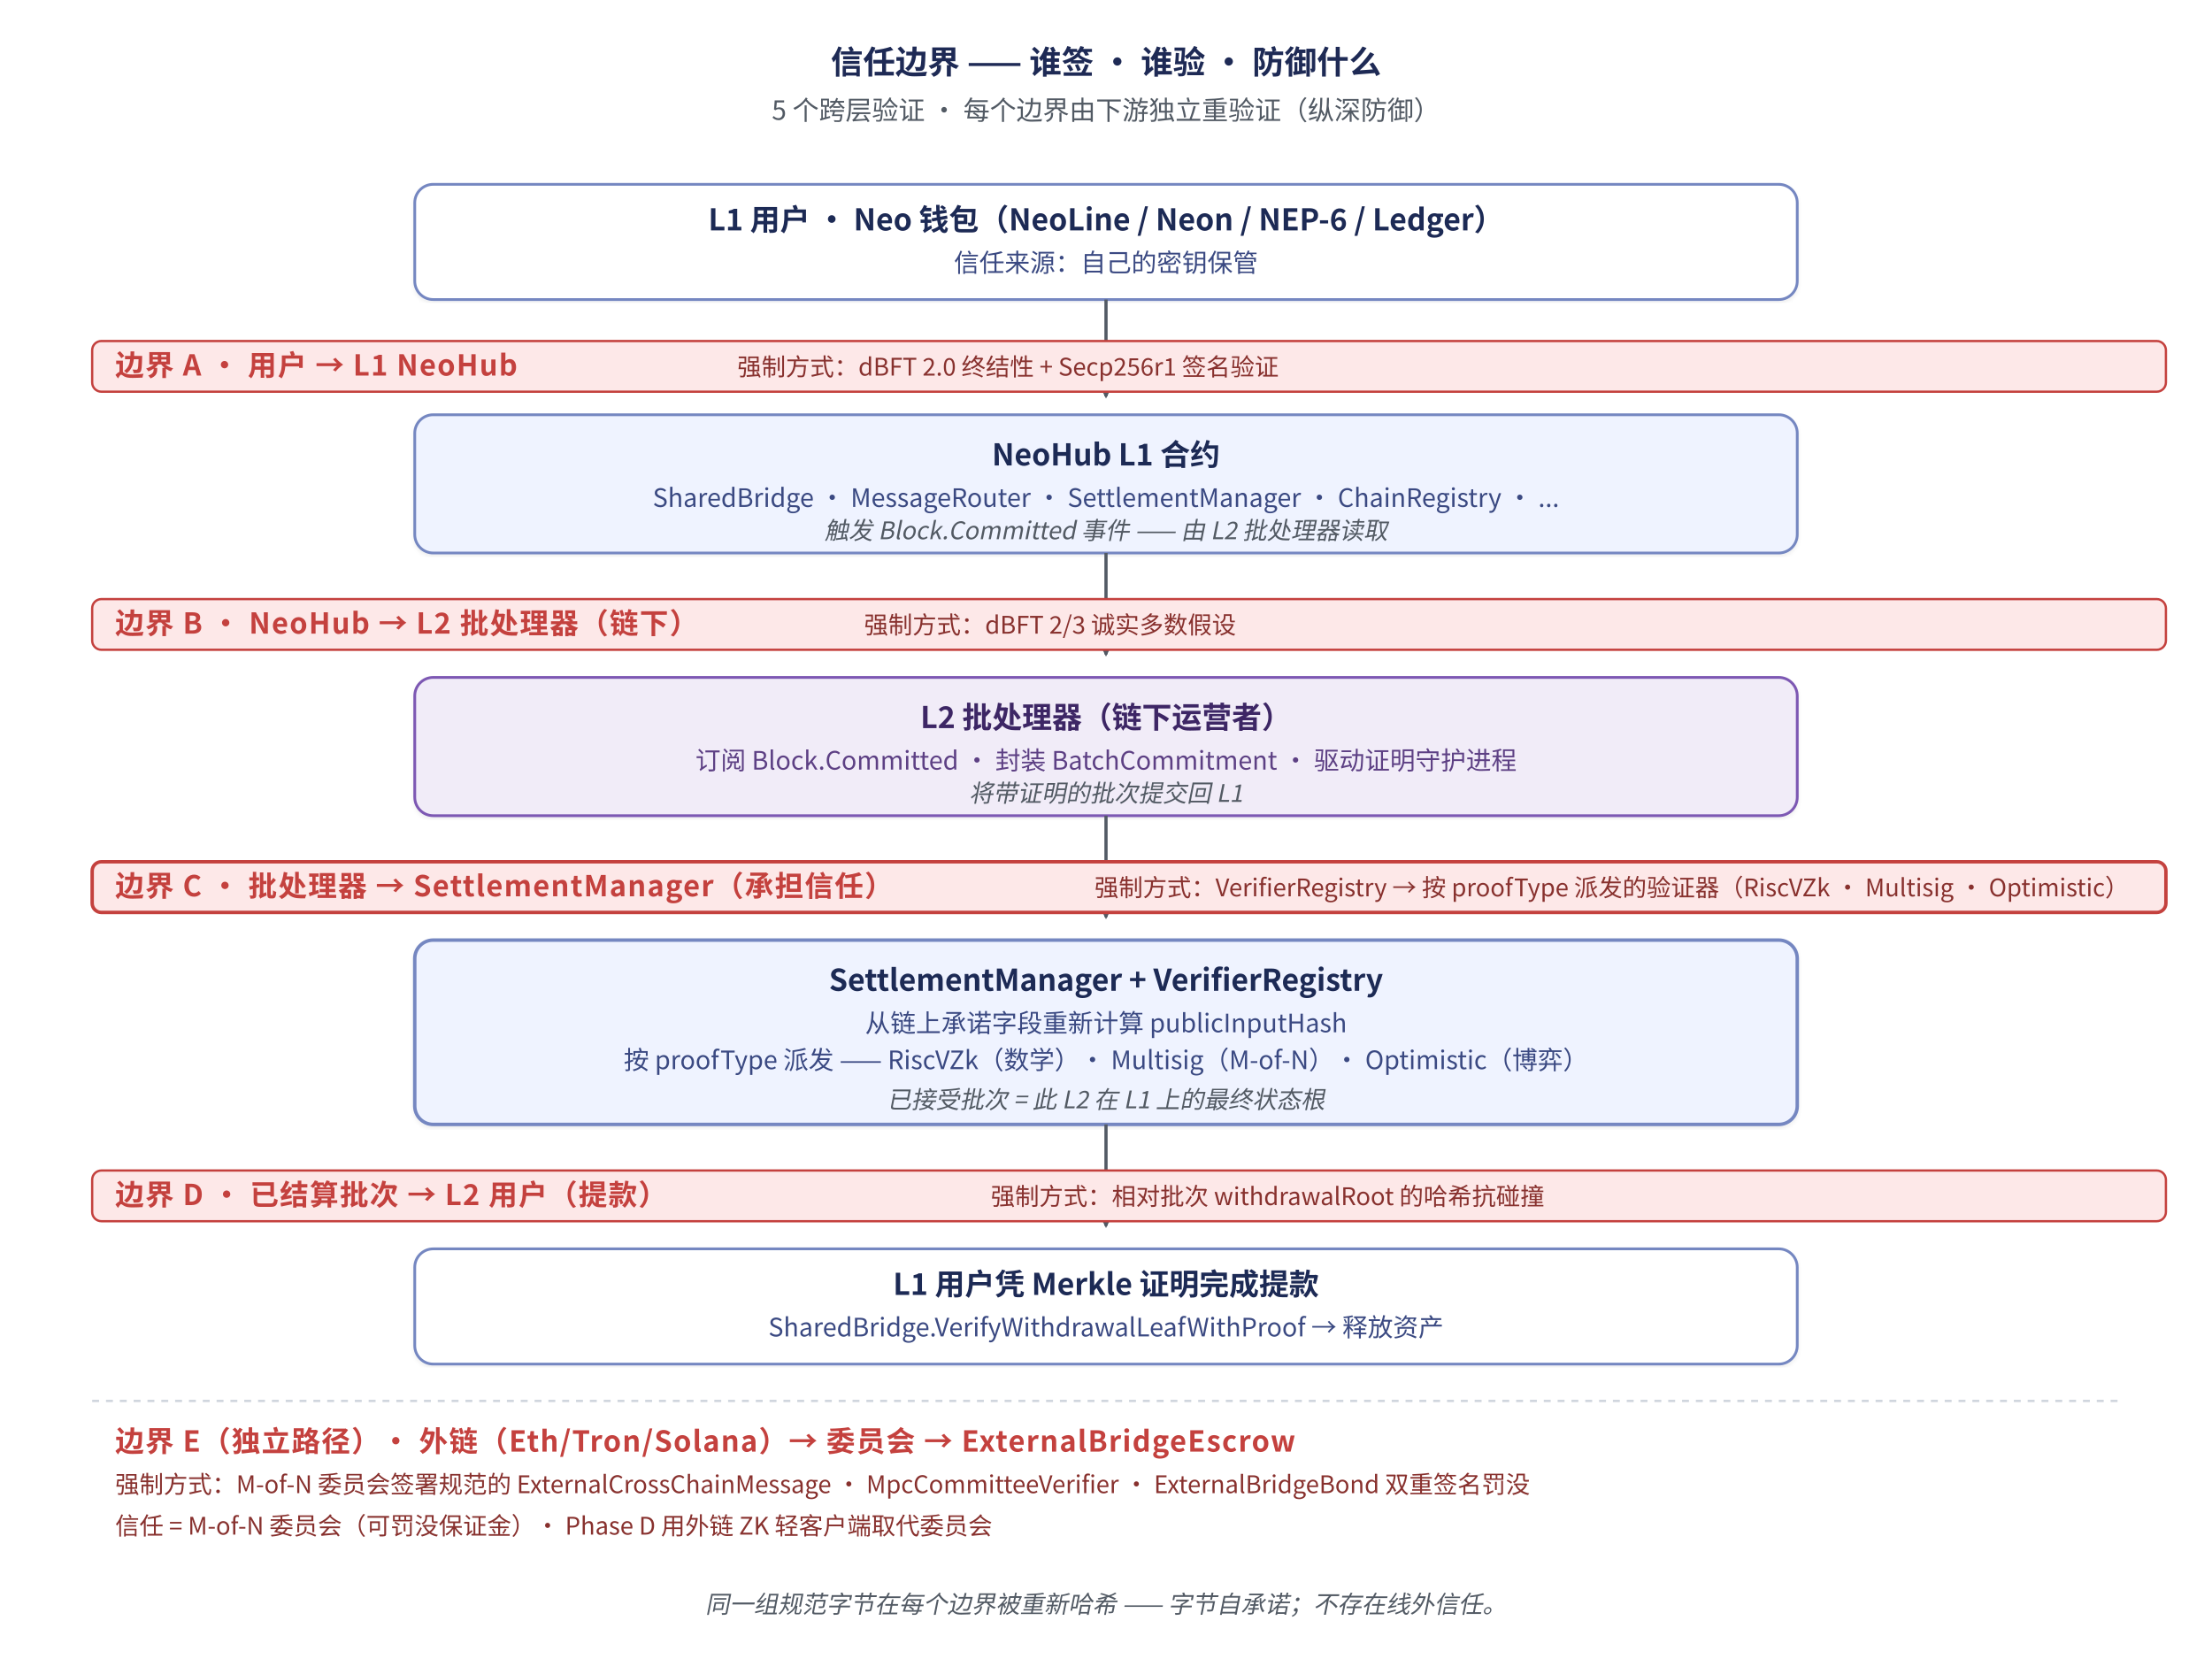
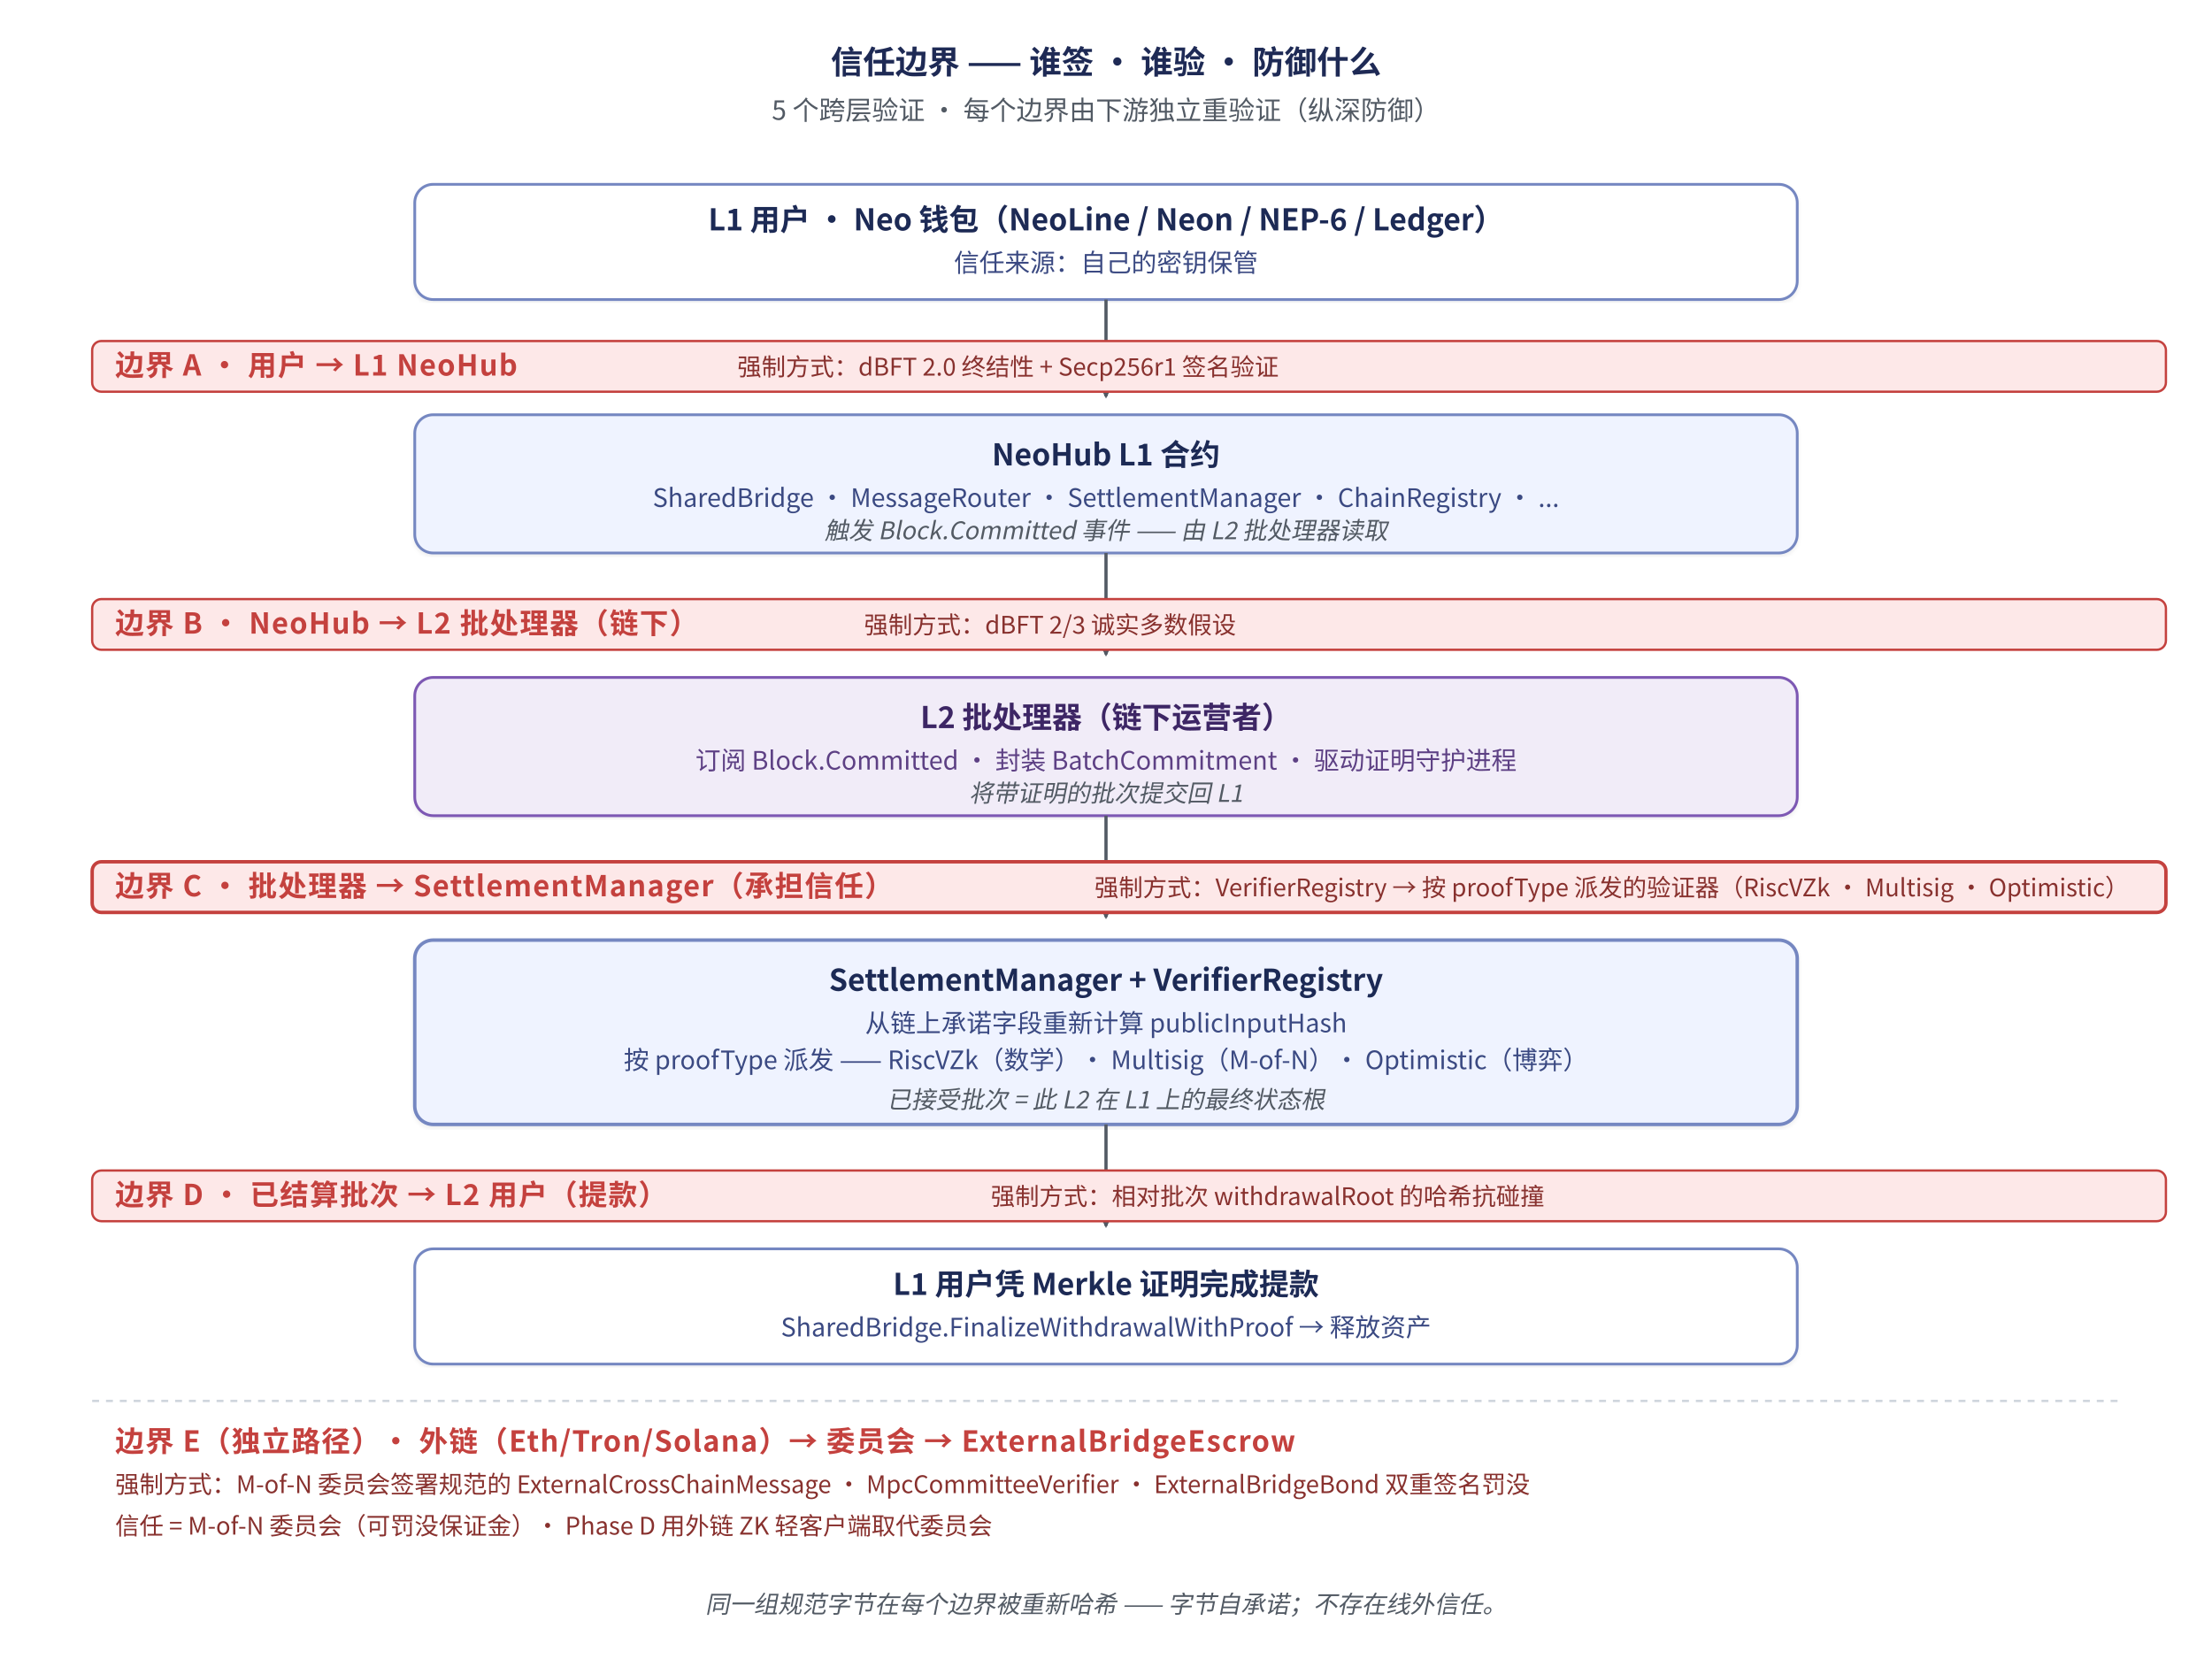
<svg xmlns="http://www.w3.org/2000/svg" viewBox="0 0 960 720" font-family="'Noto Sans CJK SC', 'Source Han Sans SC', 'WenQuanYi Zen Hei', 'Microsoft YaHei', sans-serif" role="img" aria-labelledby="title desc">
  <defs>
    <marker id="arrow" viewBox="0 0 10 10" refX="9" refY="5" markerWidth="7" markerHeight="7" orient="auto">
      <path d="M0,0 L10,5 L0,10 Z" fill="#525a64" />
    </marker>
    <filter id="card" x="-2%" y="-3%" width="104%" height="106%">
      <feDropShadow dx="0" dy="1" stdDeviation="0.9" flood-color="#000000" flood-opacity="0.07" />
    </filter>
    <style>
      .b-label   { font-size: 12.5px; font-weight: 700; letter-spacing: 0.5px; fill: #c4413e; }
      .b-sub     { font-size: 10.5px; fill: #88312e; }
      .actor-t   { font-size: 13px; font-weight: 600; }
      .actor-s   { font-size: 11px; }
      .header    { font-size: 14px; font-weight: 700; }
      .subheader { font-size: 11.5px; fill: #525a64; }
      .trust-lbl { font-size: 10.5px; fill: #525a64; font-style: italic; }
    </style>
  </defs>
  <rect width="960" height="720" fill="#ffffff" />
  <text x="480" y="32" text-anchor="middle" class="header" fill="#1e2a55">信任边界 —— 谁签 · 谁验 · 防御什么</text>
  <text x="480" y="52" text-anchor="middle" class="subheader">5 个跨层验证 · 每个边界由下游独立重验证（纵深防御）</text>
  <g filter="url(#card)">
    <rect x="180" y="80" width="600" height="50" rx="8" ry="8" fill="#ffffff" stroke="#7587c1" stroke-width="1.2" />
    <text x="480" y="100" text-anchor="middle" class="actor-t" fill="#1e2a55">L1 用户 · Neo 钱包（NeoLine / Neon / NEP-6 / Ledger）</text>
    <text x="480" y="118" text-anchor="middle" class="actor-s" fill="#3a4a82">信任来源：自己的密钥保管</text>
  </g>
  <line x1="480" y1="130" x2="480" y2="172" stroke="#525a64" stroke-width="1.4" marker-end="url(#arrow)" />
  <rect x="40" y="148" width="900" height="22" rx="4" ry="4" fill="#fde8e8" stroke="#c4413e" />
  <text x="50" y="163" class="b-label">边界 A · 用户 → L1 NeoHub</text>
  <text x="320" y="163" class="b-sub">强制方式：dBFT 2.0 终结性 + Secp256r1 签名验证</text>
  <g filter="url(#card)">
    <rect x="180" y="180" width="600" height="60" rx="8" ry="8" fill="#eff3ff" stroke="#7587c1" stroke-width="1.2" />
    <text x="480" y="202" text-anchor="middle" class="actor-t" fill="#1e2a55">NeoHub L1 合约</text>
    <text x="480" y="220" text-anchor="middle" class="actor-s" fill="#3a4a82">SharedBridge · MessageRouter · SettlementManager · ChainRegistry · ...</text>
    <text x="480" y="234" text-anchor="middle" class="trust-lbl">触发 Block.Committed 事件 —— 由 L2 批处理器读取</text>
  </g>
  <line x1="480" y1="240" x2="480" y2="284" stroke="#525a64" stroke-width="1.4" marker-end="url(#arrow)" />
  <rect x="40" y="260" width="900" height="22" rx="4" ry="4" fill="#fde8e8" stroke="#c4413e" />
  <text x="50" y="275" class="b-label">边界 B · NeoHub → L2 批处理器（链下）</text>
  <text x="375" y="275" class="b-sub">强制方式：dBFT 2/3 诚实多数假设</text>
  <g filter="url(#card)">
    <rect x="180" y="294" width="600" height="60" rx="8" ry="8" fill="#f1ecf8" stroke="#7d59b3" stroke-width="1.2" />
    <text x="480" y="316" text-anchor="middle" class="actor-t" fill="#3e2865">L2 批处理器（链下运营者）</text>
    <text x="480" y="334" text-anchor="middle" class="actor-s" fill="#5d4084">订阅 Block.Committed · 封装 BatchCommitment · 驱动证明守护进程</text>
    <text x="480" y="348" text-anchor="middle" class="trust-lbl">将带证明的批次提交回 L1</text>
  </g>
  <line x1="480" y1="354" x2="480" y2="398" stroke="#525a64" stroke-width="1.4" marker-end="url(#arrow)" />
  <rect x="40" y="374" width="900" height="22" rx="4" ry="4" fill="#fde8e8" stroke="#c4413e" stroke-width="1.5" />
  <text x="50" y="389" class="b-label">边界 C · 批处理器 → SettlementManager（承担信任）</text>
  <text x="475" y="389" class="b-sub">强制方式：VerifierRegistry → 按 proofType 派发的验证器（RiscVZk · Multisig · Optimistic）</text>
  <g filter="url(#card)">
    <rect x="180" y="408" width="600" height="80" rx="8" ry="8" fill="#eff3ff" stroke="#7587c1" stroke-width="1.5" />
    <text x="480" y="430" text-anchor="middle" class="actor-t" fill="#1e2a55">SettlementManager + VerifierRegistry</text>
    <text x="480" y="448" text-anchor="middle" class="actor-s" fill="#3a4a82">从链上承诺字段重新计算 publicInputHash</text>
    <text x="480" y="464" text-anchor="middle" class="actor-s" fill="#3a4a82">按 proofType 派发 —— RiscVZk（数学）· Multisig（M-of-N）· Optimistic（博弈）</text>
    <text x="480" y="481" text-anchor="middle" class="trust-lbl">已接受批次 = 此 L2 在 L1 上的最终状态根</text>
  </g>
  <line x1="480" y1="488" x2="480" y2="532" stroke="#525a64" stroke-width="1.4" marker-end="url(#arrow)" />
  <rect x="40" y="508" width="900" height="22" rx="4" ry="4" fill="#fde8e8" stroke="#c4413e" />
  <text x="50" y="523" class="b-label">边界 D · 已结算批次 → L2 用户（提款）</text>
  <text x="430" y="523" class="b-sub">强制方式：相对批次 withdrawalRoot 的哈希抗碰撞</text>
  <g filter="url(#card)">
    <rect x="180" y="542" width="600" height="50" rx="8" ry="8" fill="#ffffff" stroke="#7587c1" stroke-width="1.2" />
    <text x="480" y="562" text-anchor="middle" class="actor-t" fill="#1e2a55">L1 用户凭 Merkle 证明完成提款</text>
-     <text x="480" y="580" text-anchor="middle" class="actor-s" fill="#3a4a82">SharedBridge.VerifyWithdrawalLeafWithProof → 释放资产</text>
+     <text x="480" y="580" text-anchor="middle" class="actor-s" fill="#3a4a82">SharedBridge.FinalizeWithdrawalWithProof → 释放资产</text>
  </g>
  <line x1="40" y1="608" x2="920" y2="608" stroke="#cfd5dd" stroke-dasharray="3 3" stroke-width="1" />
  <text x="50" y="630" class="b-label" font-size="11.5">边界 E（独立路径）· 外链（Eth/Tron/Solana）→ 委员会 → ExternalBridgeEscrow</text>
  <text x="50" y="648" class="b-sub" font-size="10.5">强制方式：M-of-N 委员会签署规范的 ExternalCrossChainMessage · MpcCommitteeVerifier · ExternalBridgeBond 双重签名罚没</text>
  <text x="50" y="666" class="b-sub" font-size="10.5">信任 = M-of-N 委员会（可罚没保证金）· Phase D 用外链 ZK 轻客户端取代委员会</text>
  <text x="480" y="700" text-anchor="middle" class="trust-lbl" fill="#525a64">同一组规范字节在每个边界被重新哈希 —— 字节自承诺；不存在线外信任。</text>
</svg>
